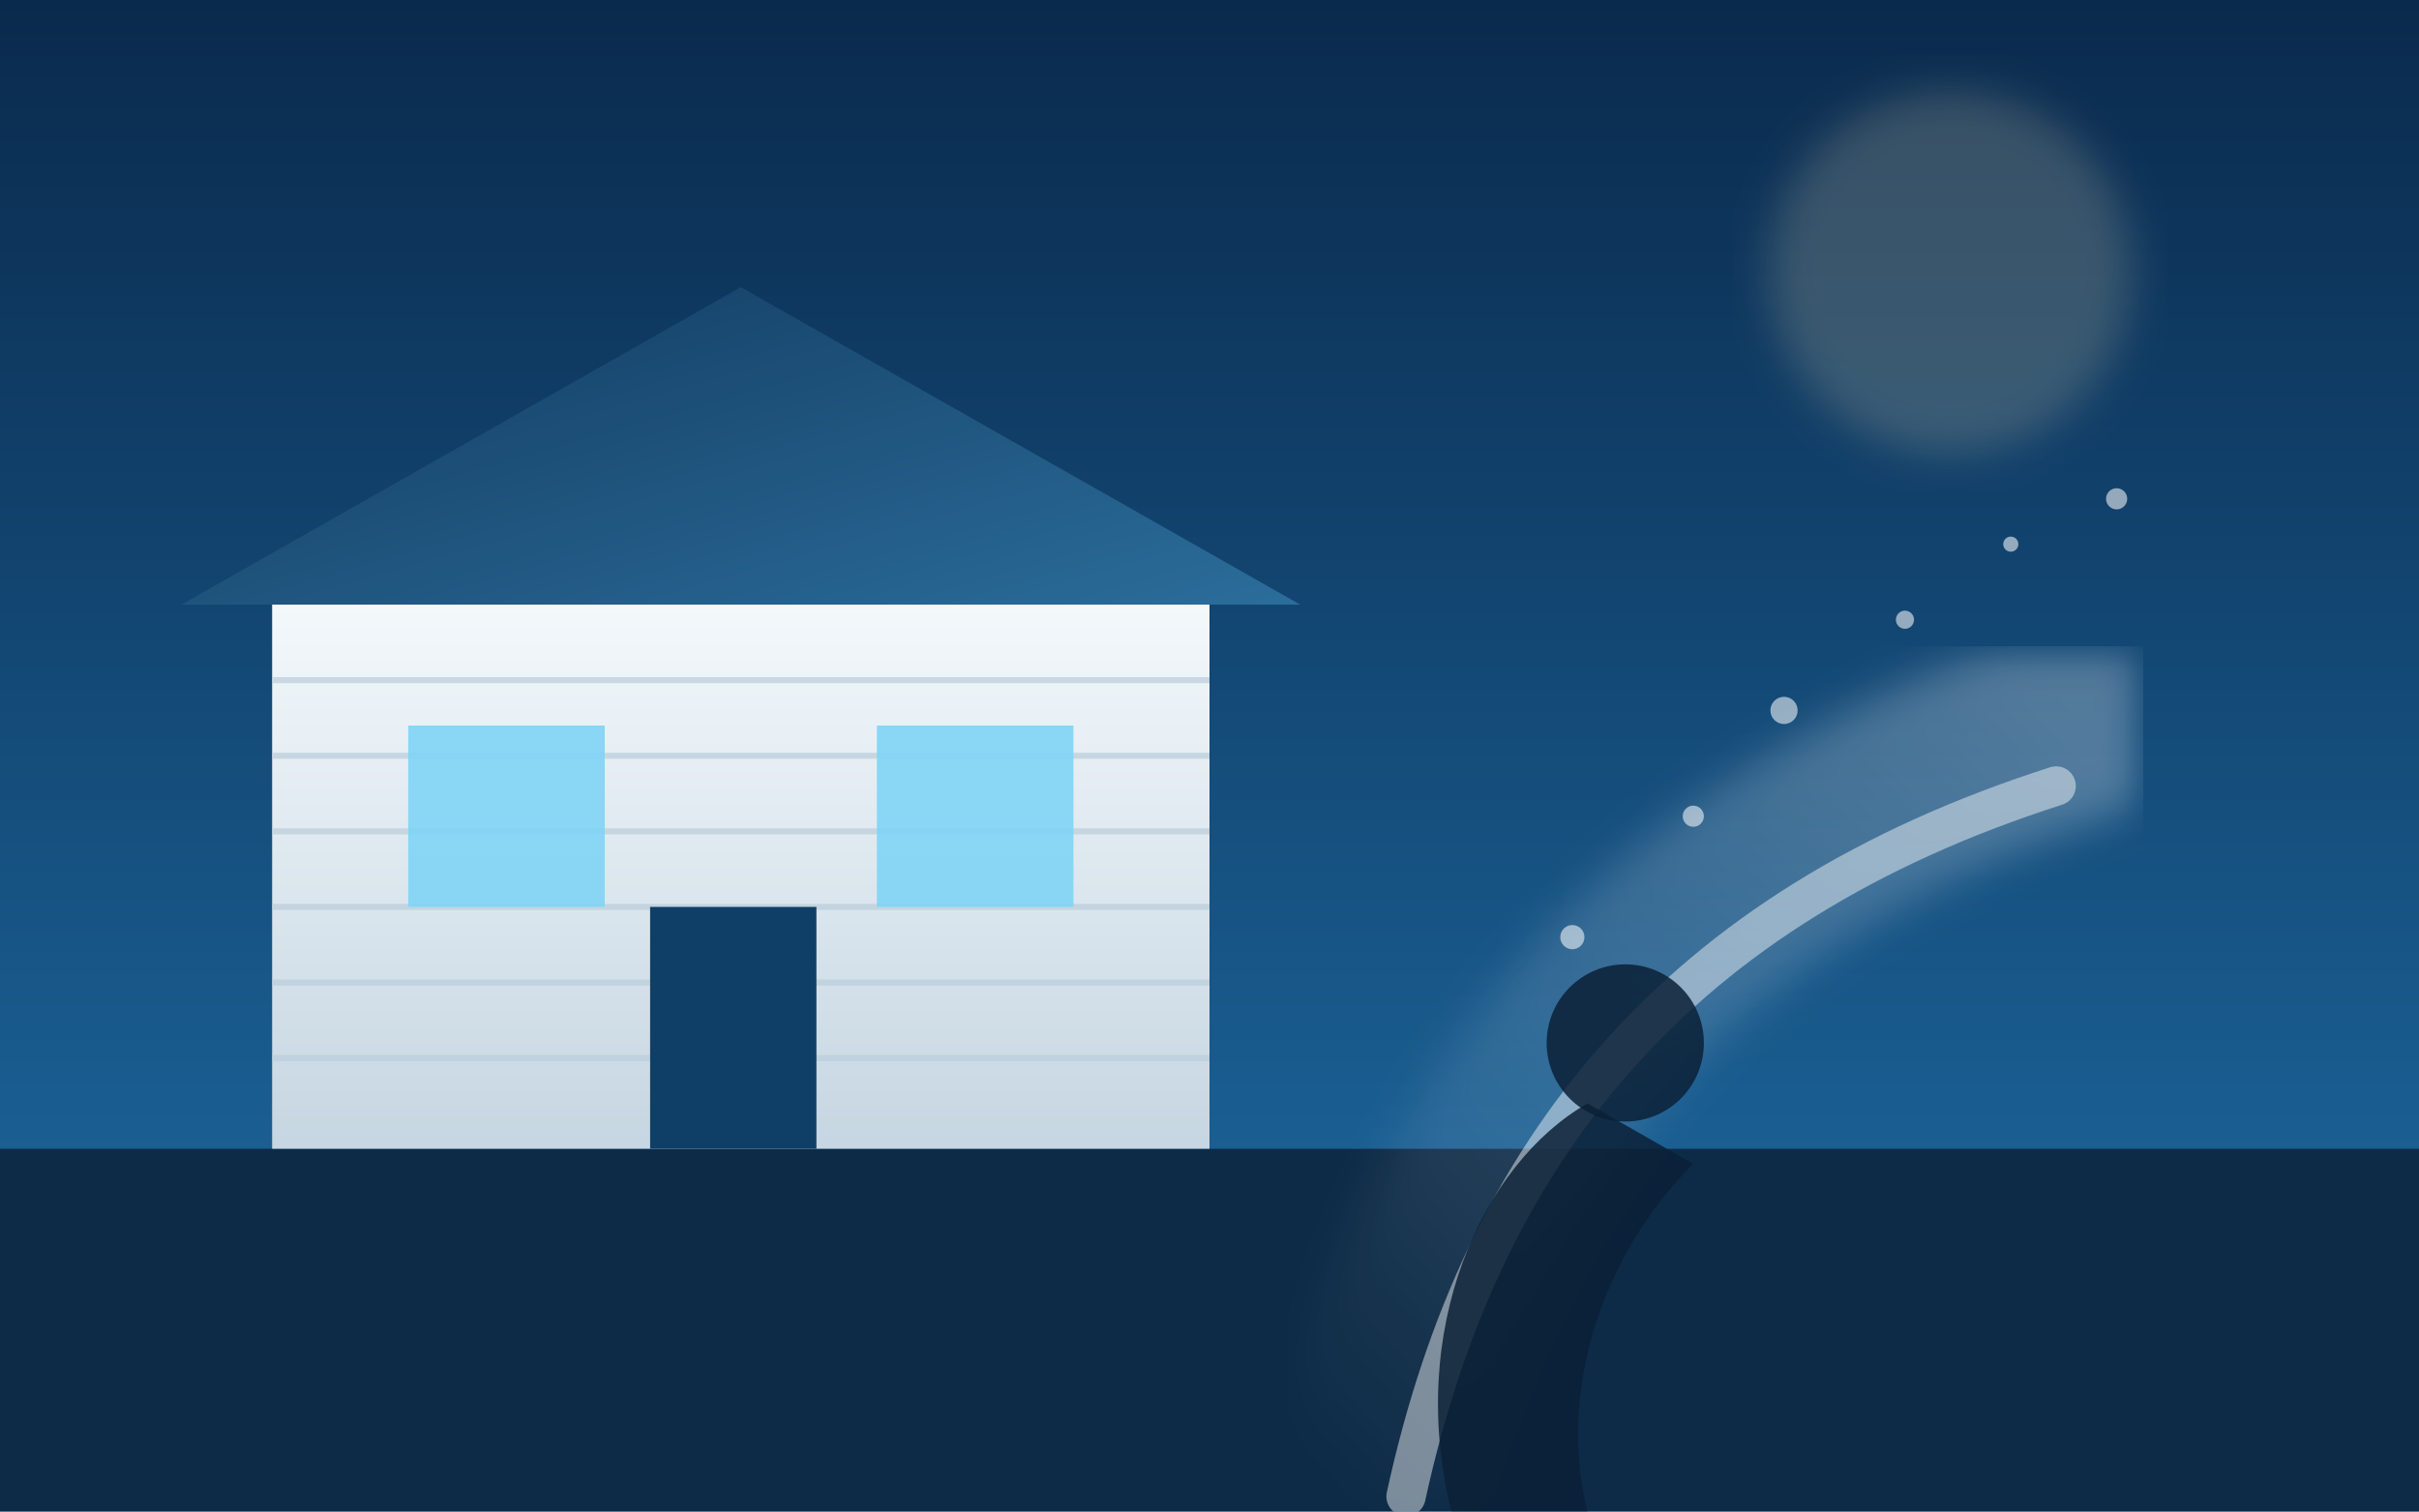
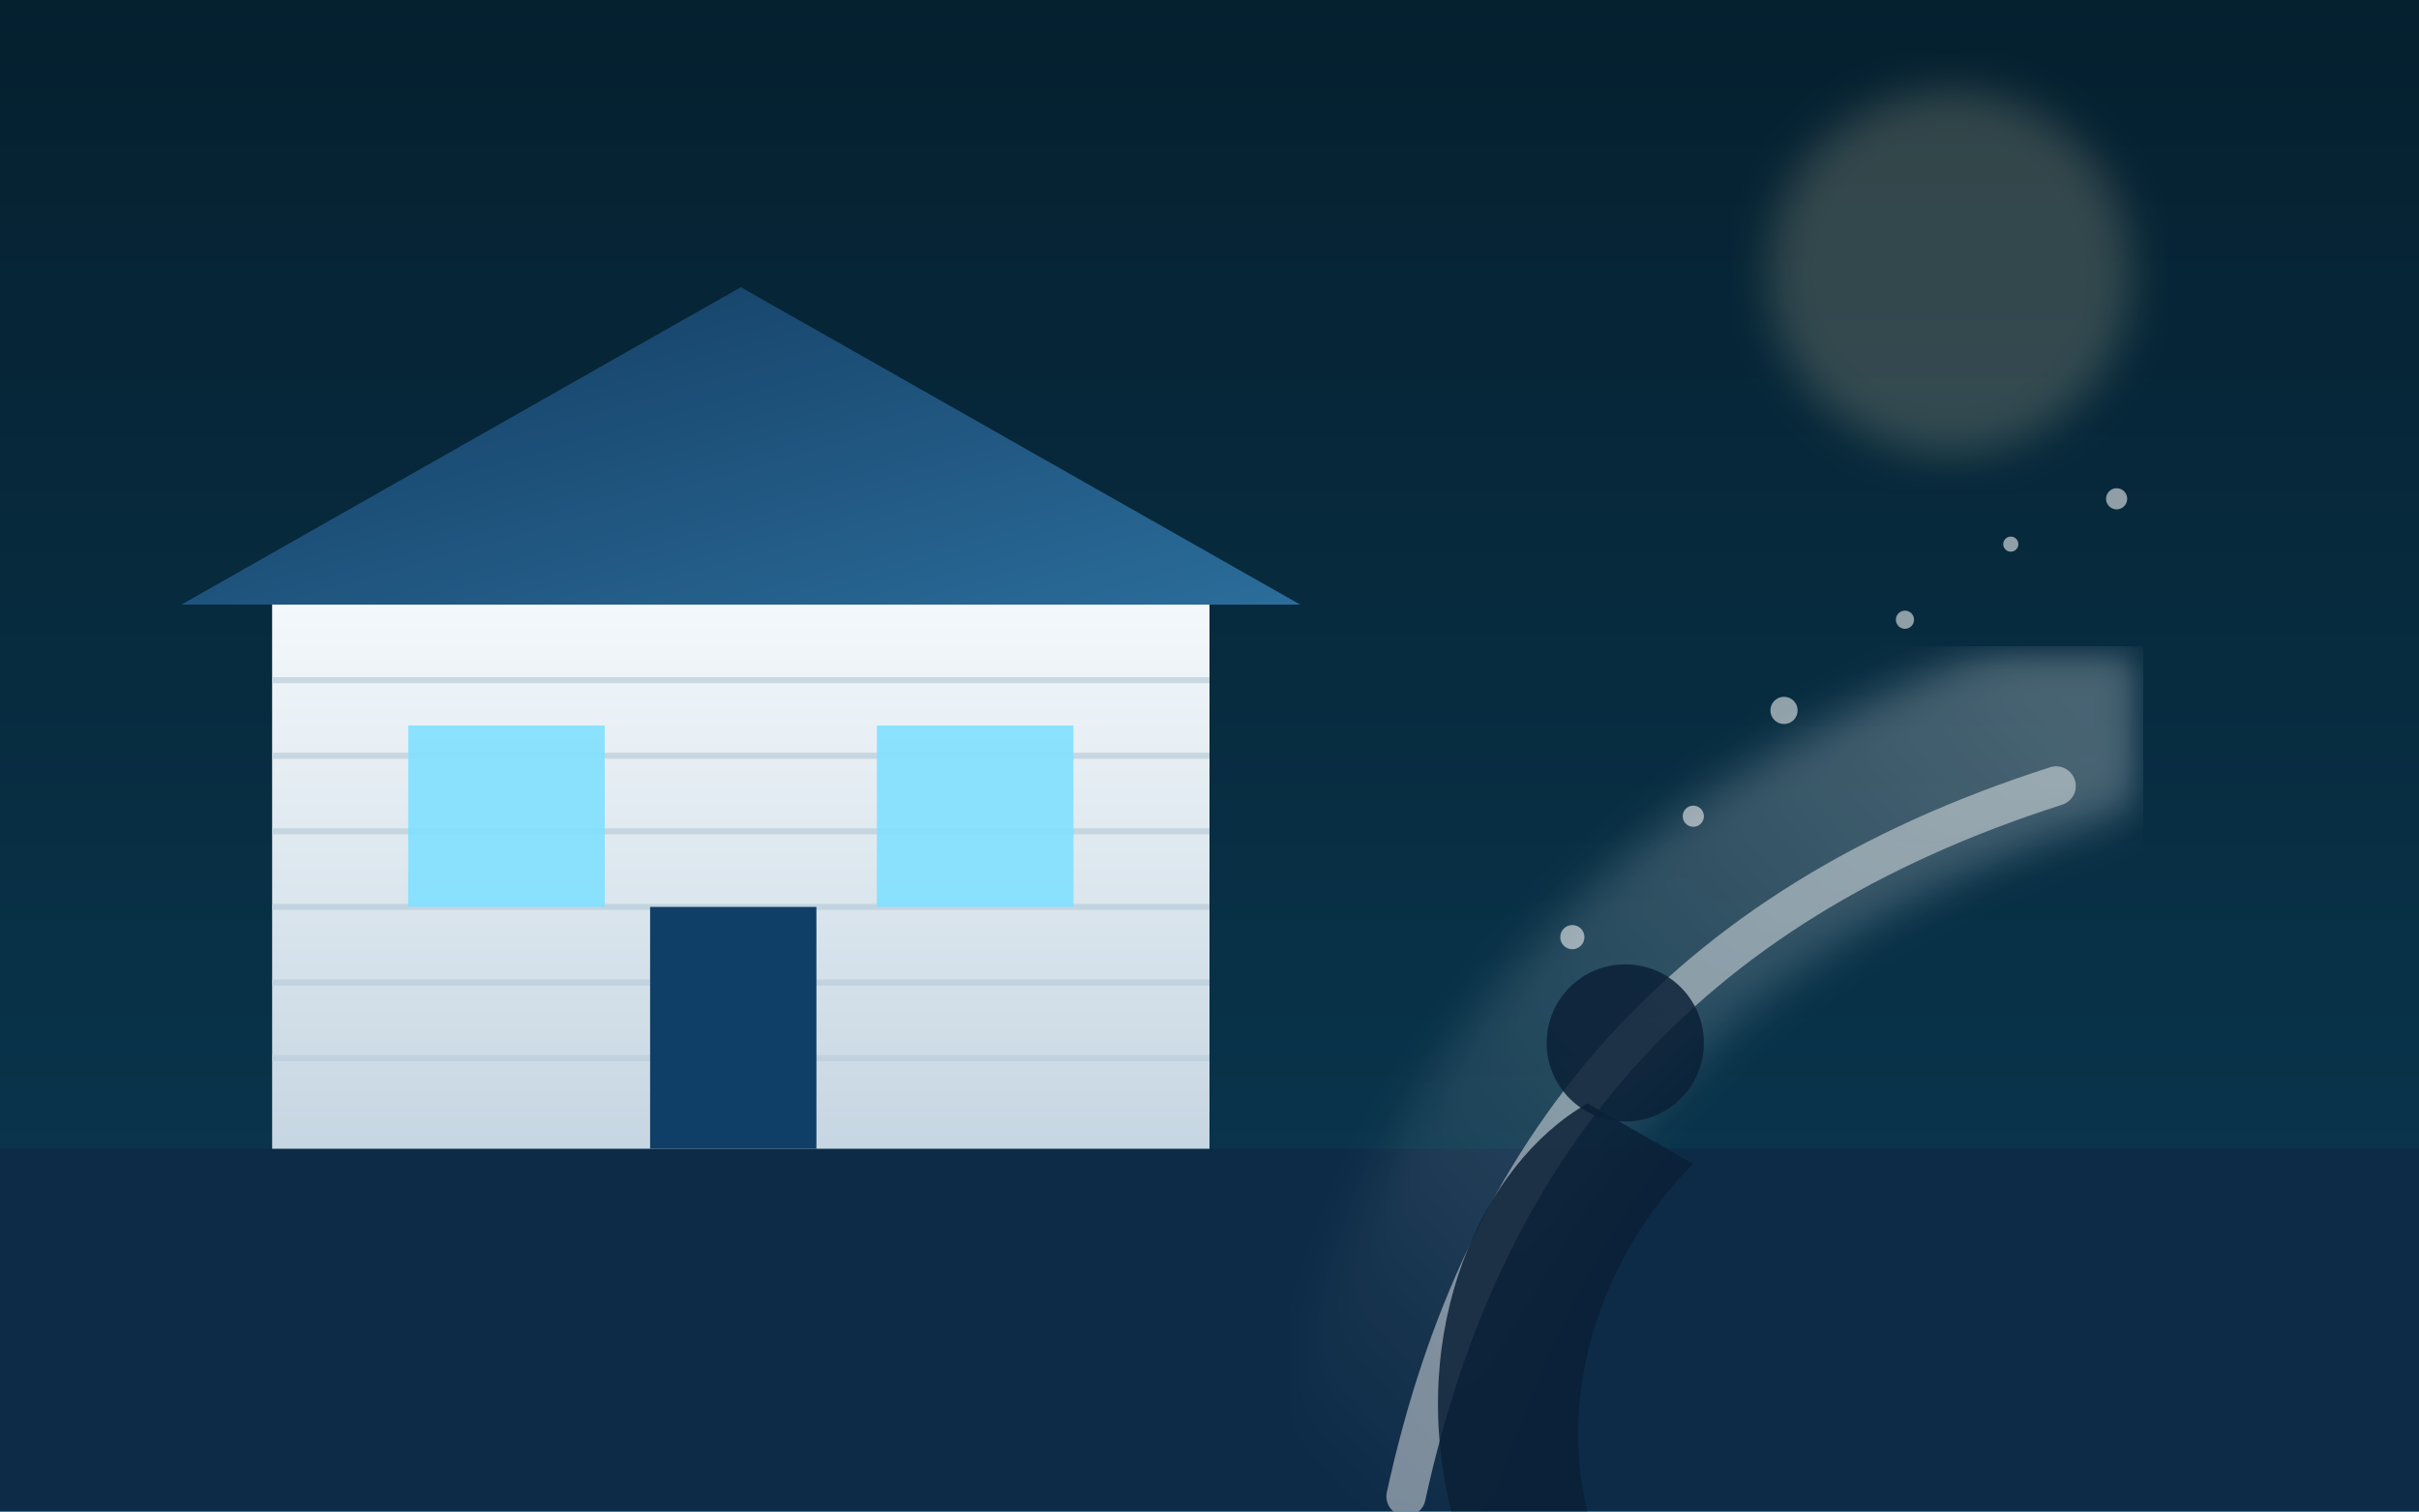
<svg xmlns="http://www.w3.org/2000/svg" viewBox="0 0 1600 1000" width="1600" height="1000" preserveAspectRatio="xMidYMid slice" role="img" aria-label="Placeholder hero image">
  <defs>
    <linearGradient id="hSky" x1="0" y1="0" x2="0" y2="1">
-       <stop offset="0" stop-color="#0a2a4d" />
-       <stop offset="55" stop-color="#1f6fa8" />
-       <stop offset="1" stop-color="#71b8dd" />
+       <stop offset="0" stop-color="#05202f" />
+       <stop offset="55" stop-color="#0A3A54" />
+       <stop offset="1" stop-color="#19C9FA" />
    </linearGradient>
    <linearGradient id="hRoof" x1="0" y1="0" x2="1" y2="1">
      <stop offset="0" stop-color="#123a5f" />
      <stop offset="1" stop-color="#2b6d9b" />
    </linearGradient>
    <linearGradient id="hWall" x1="0" y1="0" x2="0" y2="1">
      <stop offset="0" stop-color="#f3f8fb" />
      <stop offset="1" stop-color="#c6d6e2" />
    </linearGradient>
    <linearGradient id="hSpray" x1="0" y1="1" x2="1" y2="0">
      <stop offset="0" stop-color="#ffffff" stop-opacity="0" />
      <stop offset="1" stop-color="#ffffff" stop-opacity=".75" />
    </linearGradient>
    <filter id="hBlur">
      <feGaussianBlur stdDeviation="14" />
    </filter>
  </defs>
  <rect width="1600" height="1000" fill="url(#hSky)" />
  <circle cx="1290" cy="180" r="120" fill="#ffe9b8" opacity=".18" filter="url(#hBlur)" />
  <path d="M0 760h1600v240H0z" fill="#0d2b47" />
  <path d="M180 760V400h620v360z" fill="url(#hWall)" />
  <path d="M120 400 490 190l370 210z" fill="url(#hRoof)" />
  <g stroke="#b9cdda" stroke-width="4" opacity=".7">
    <path d="M180 450h620M180 500h620M180 550h620M180 600h620M180 650h620M180 700h620" />
  </g>
-   <rect x="270" y="480" width="130" height="120" fill="#7fd4f5" opacity=".9" />
-   <rect x="580" y="480" width="130" height="120" fill="#7fd4f5" opacity=".9" />
+   <rect x="270" y="480" width="130" height="120" fill="#7FE0FF" opacity=".9" />
+   <rect x="580" y="480" width="130" height="120" fill="#7FE0FF" opacity=".9" />
  <rect x="430" y="600" width="110" height="160" fill="#0f3f66" />
  <path d="M900 1000c60-260 200-430 470-520" stroke="url(#hSpray)" stroke-width="130" fill="none" stroke-linecap="round" opacity=".35" filter="url(#hBlur)" />
  <path d="M930 990c50-230 180-390 430-470" stroke="#ffffff" stroke-width="26" fill="none" stroke-linecap="round" opacity=".45" />
  <g fill="#ffffff" opacity=".55">
    <circle cx="1180" cy="470" r="9" />
    <circle cx="1260" cy="410" r="6" />
    <circle cx="1120" cy="540" r="7" />
    <circle cx="1330" cy="360" r="5" />
    <circle cx="1040" cy="620" r="8" />
    <circle cx="1400" cy="330" r="7" />
  </g>
  <path d="M960 1000c-30-120 20-230 90-270l70 40c-60 60-90 150-70 230z" fill="#0b2036" opacity=".85" />
  <circle cx="1075" cy="690" r="52" fill="#0b2036" opacity=".85" />
</svg>
